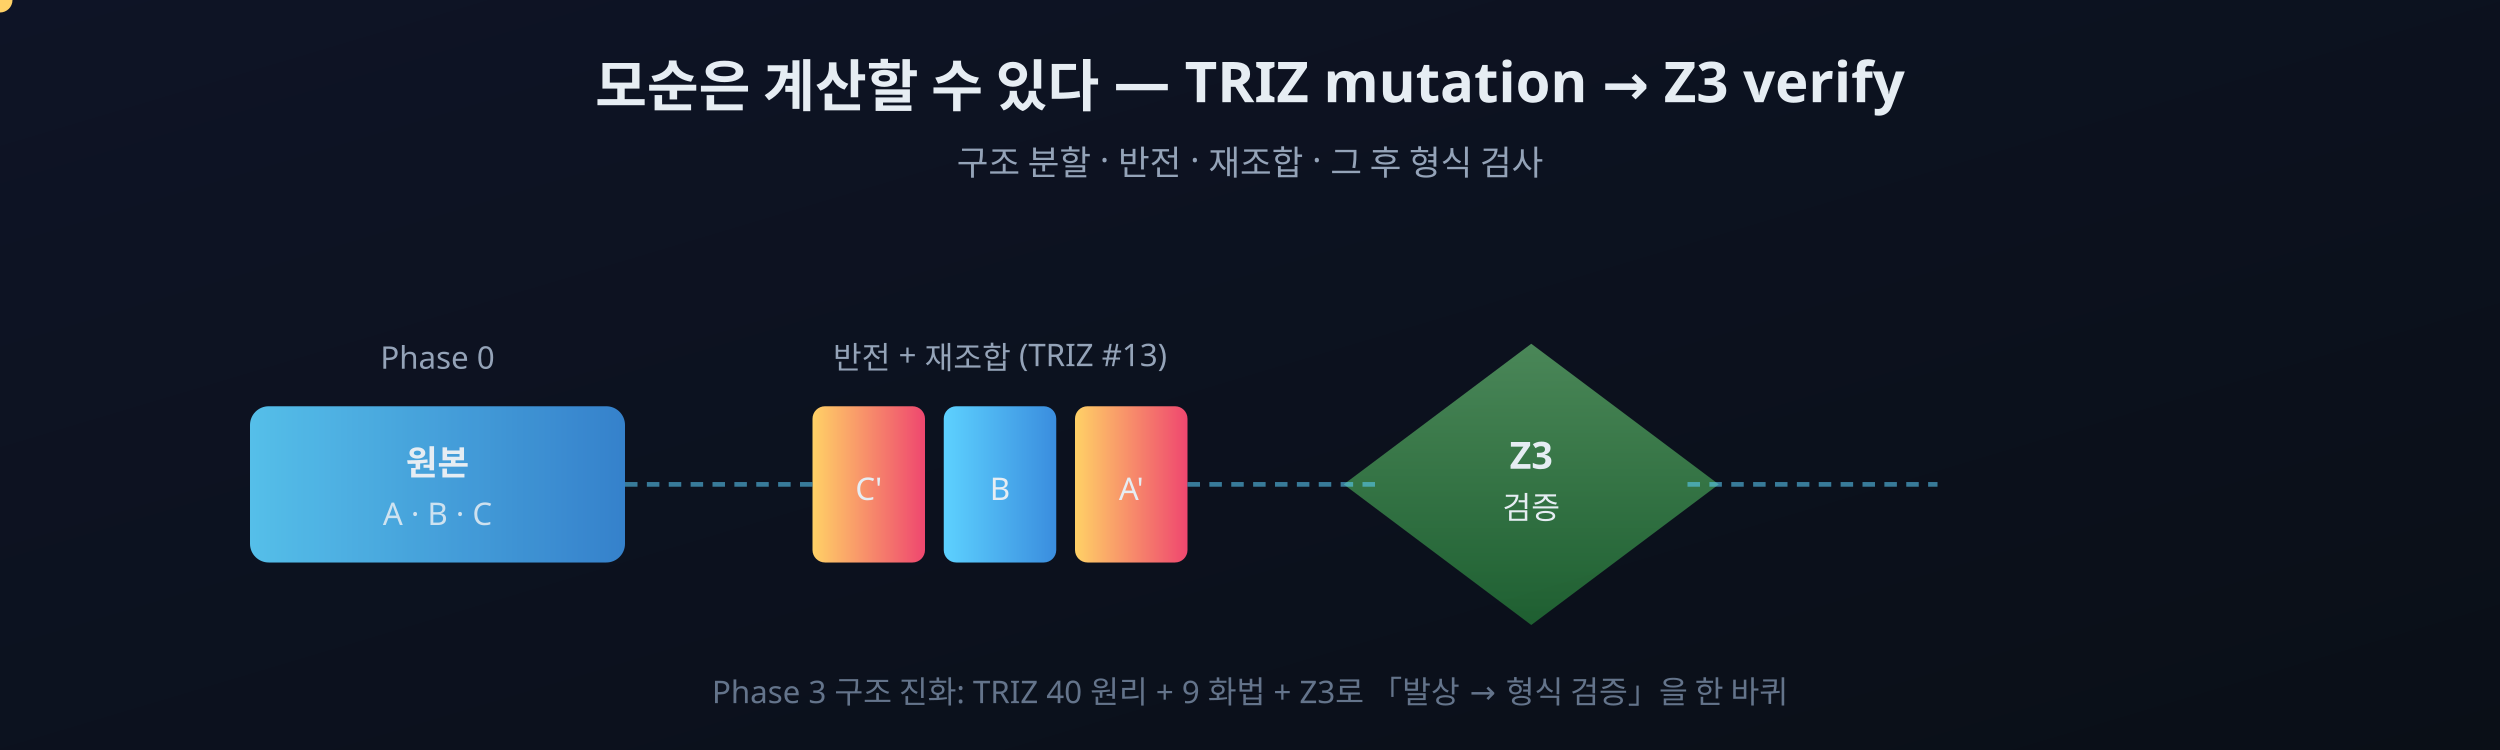
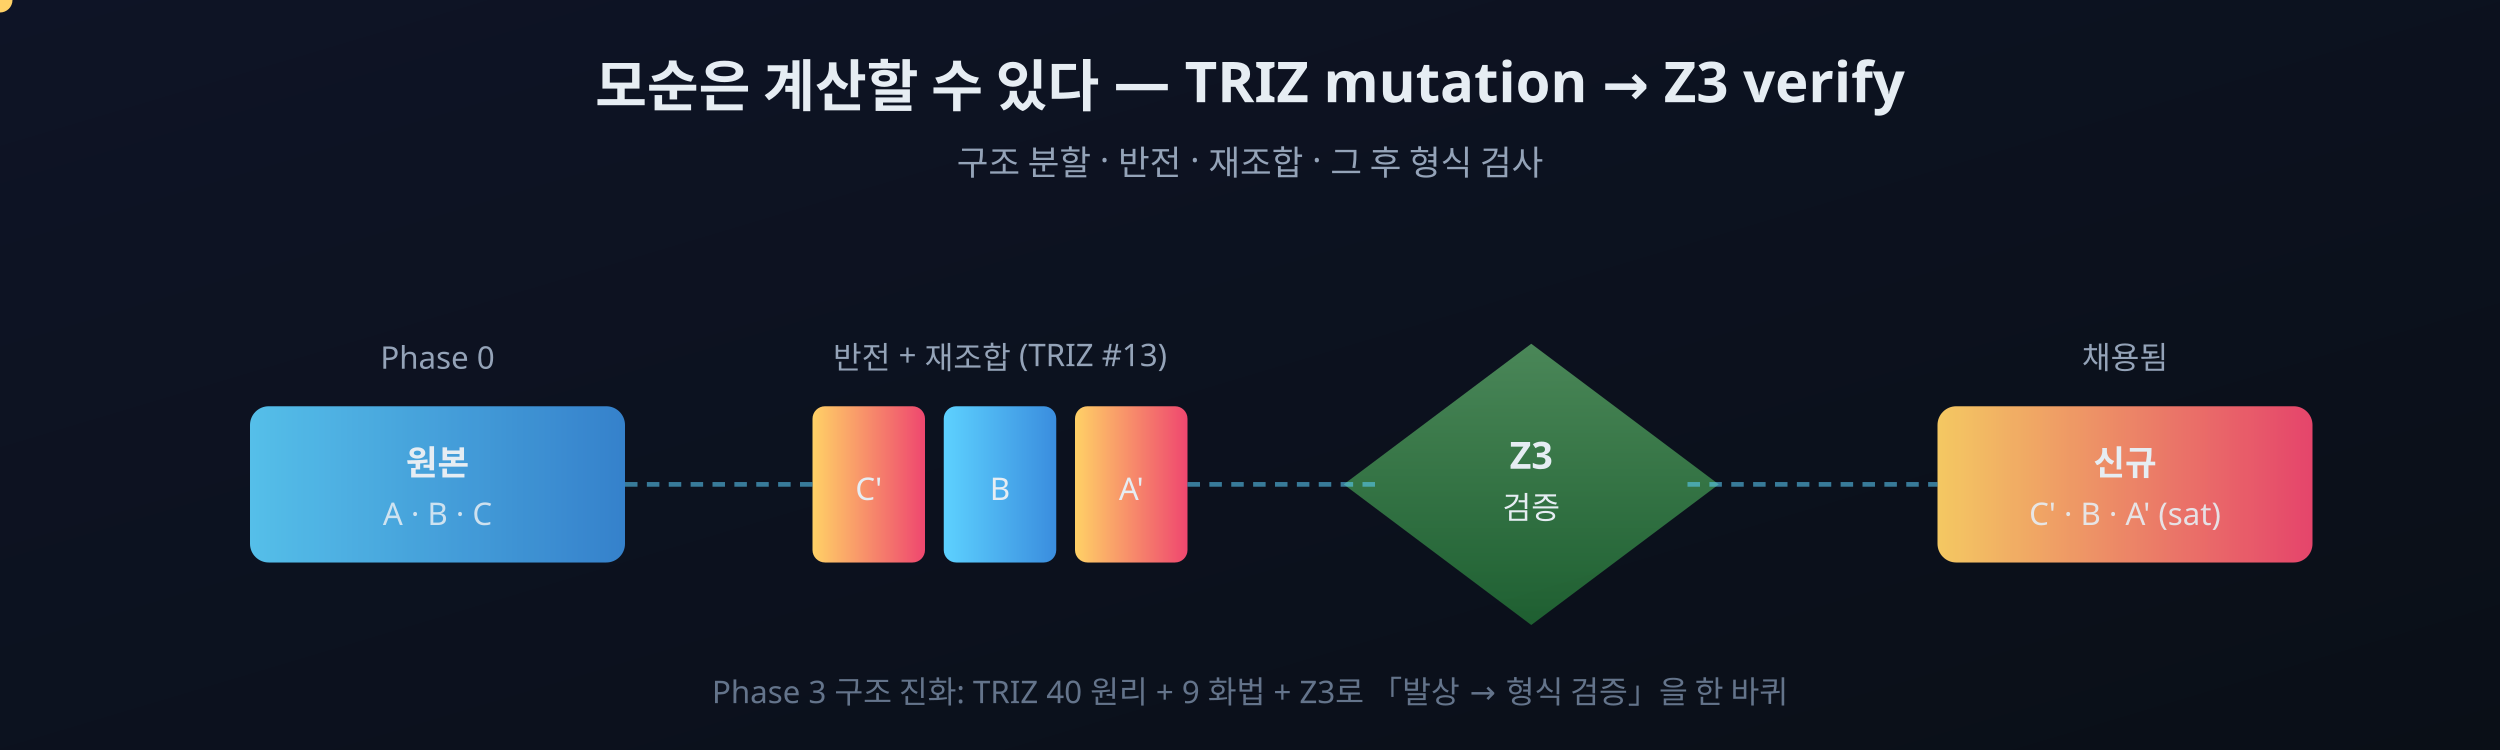
<svg xmlns="http://www.w3.org/2000/svg" viewBox="0 0 800 240" role="img" aria-label="TRIZ 구조 진화와 Z3 검증" style="width:100%;height:auto;max-width:1200px">
  <defs>
    <linearGradient id="bg24_03" x1="0" y1="0" x2="1" y2="1">
      <stop offset="0%" stop-color="#0e1426" />
      <stop offset="100%" stop-color="#0a0f17" />
    </linearGradient>
    <linearGradient id="z3grad" x1="0" y1="0" x2="0" y2="1">
      <stop offset="0%" stop-color="#7ee787" />
      <stop offset="100%" stop-color="#2ea043" />
    </linearGradient>
    <linearGradient id="origgrad" x1="0" y1="0" x2="1" y2="0">
      <stop offset="0%" stop-color="#5dd1ff" />
      <stop offset="100%" stop-color="#3a8dde" />
    </linearGradient>
    <linearGradient id="newgrad" x1="0" y1="0" x2="1" y2="0">
      <stop offset="0%" stop-color="#ffd166" />
      <stop offset="100%" stop-color="#ef476f" />
    </linearGradient>
  </defs>
  <rect width="800" height="240" fill="url(#bg24_03)" />
  <text x="400" y="34" text-anchor="middle" fill="#e6edf3" font-family="ui-sans-serif,system-ui,sans-serif" font-size="18" font-weight="700">
    모순은 계산할 수 있다 — TRIZ mutation → Z3 verify
  </text>
  <text x="400" y="56" text-anchor="middle" fill="#94a3b8" font-family="ui-sans-serif,system-ui,sans-serif" font-size="11">
    구조 분할 · 반전 · 재조합 · 그 후 형식 검사
  </text>
  <g font-family="ui-sans-serif,system-ui,sans-serif" font-size="11" fill="#e6edf3">
    <g transform="translate(80 130)">
      <rect x="0" y="0" width="120" height="50" rx="6" fill="url(#origgrad)" opacity="0.9" />
      <text x="60" y="22" text-anchor="middle" font-weight="600">원본</text>
      <text x="60" y="38" text-anchor="middle" font-size="10" opacity="0.85">A · B · C</text>
      <text x="60" y="-12" text-anchor="middle" fill="#94a3b8" font-size="10">Phase 0</text>
    </g>
    <g transform="translate(260 130)" opacity="0">
      <animate attributeName="opacity" values="0;1;1;0;0" keyTimes="0;0.2;0.5;0.65;1" dur="6s" repeatCount="indefinite" />
      <rect x="0" y="0" width="36" height="50" rx="4" fill="url(#origgrad)" />
      <rect x="42" y="0" width="36" height="50" rx="4" fill="url(#origgrad)" />
      <rect x="84" y="0" width="36" height="50" rx="4" fill="url(#origgrad)" />
      <text x="18" y="30" text-anchor="middle" font-size="10">A</text>
      <text x="60" y="30" text-anchor="middle" font-size="10">B</text>
      <text x="102" y="30" text-anchor="middle" font-size="10">C</text>
      <text x="60" y="-12" text-anchor="middle" fill="#94a3b8" font-size="10">분할 (TRIZ #1)</text>
    </g>
    <g transform="translate(260 130)" opacity="1">
      <animate attributeName="opacity" values="0;0;1;1;1" keyTimes="0;0.5;0.65;0.8;1" dur="6s" repeatCount="indefinite" fill="freeze" />
      <rect x="0" y="0" width="36" height="50" rx="4" fill="url(#newgrad)" />
      <rect x="42" y="0" width="36" height="50" rx="4" fill="url(#origgrad)" />
      <rect x="84" y="0" width="36" height="50" rx="4" fill="url(#newgrad)" />
      <text x="18" y="30" text-anchor="middle" font-size="10">C'</text>
      <text x="60" y="30" text-anchor="middle" font-size="10">B</text>
      <text x="102" y="30" text-anchor="middle" font-size="10">A'</text>
      <text x="60" y="-12" text-anchor="middle" fill="#94a3b8" font-size="10">반전 + 재조합 (TRIZ #13)</text>
    </g>
    <g transform="translate(440 110)">
      <path d="M -10 45 L 50 0 L 110 45 L 50 90 Z" fill="url(#z3grad)" opacity="0.55" />
      <text x="50" y="40" text-anchor="middle" font-weight="700" font-size="12">Z3</text>
      <text x="50" y="56" text-anchor="middle" font-size="10">검증</text>
    </g>
-     <g transform="translate(620 130)" opacity="0">
-       <animate attributeName="opacity" values="0;0;0;1;1" keyTimes="0;0.7;0.8;0.9;1" dur="6s" repeatCount="indefinite" />
+     <g transform="translate(620 130)" opacity="1">
+       <animate attributeName="opacity" values="0;0;0;1;1" keyTimes="0;0.7;0.8;0.9;1" dur="6s" repeatCount="indefinite" fill="freeze" />
      <rect x="0" y="0" width="120" height="50" rx="6" fill="url(#newgrad)" opacity="0.95" />
      <text x="60" y="22" text-anchor="middle" font-weight="600">신규</text>
      <text x="60" y="38" text-anchor="middle" font-size="10" opacity="0.9">C' · B · A'  (sat)</text>
      <text x="60" y="-12" text-anchor="middle" fill="#94a3b8" font-size="10">채용됨</text>
    </g>
    <g stroke="#5dd1ff" stroke-width="1.5" fill="none" stroke-dasharray="4 3" opacity="0.55">
      <line x1="200" y1="155" x2="260" y2="155" />
      <line x1="380" y1="155" x2="440" y2="155" />
      <line x1="540" y1="155" x2="620" y2="155" />
    </g>
    <circle r="4" fill="#ffd166">
      <animateMotion dur="6s" repeatCount="indefinite" path="M 200 155 L 260 155 L 260 155 L 380 155 L 440 155 L 540 155 L 620 155" />
    </circle>
  </g>
  <text x="400" y="225" text-anchor="middle" fill="#64748b" font-family="ui-sans-serif,system-ui,sans-serif" font-size="10">
    Phase 3 구조 진화: TRIZ 40 원리 + 9 화법 + Z3로 「발상 → 형식 검증」을 한 바퀴
  </text>
</svg>
